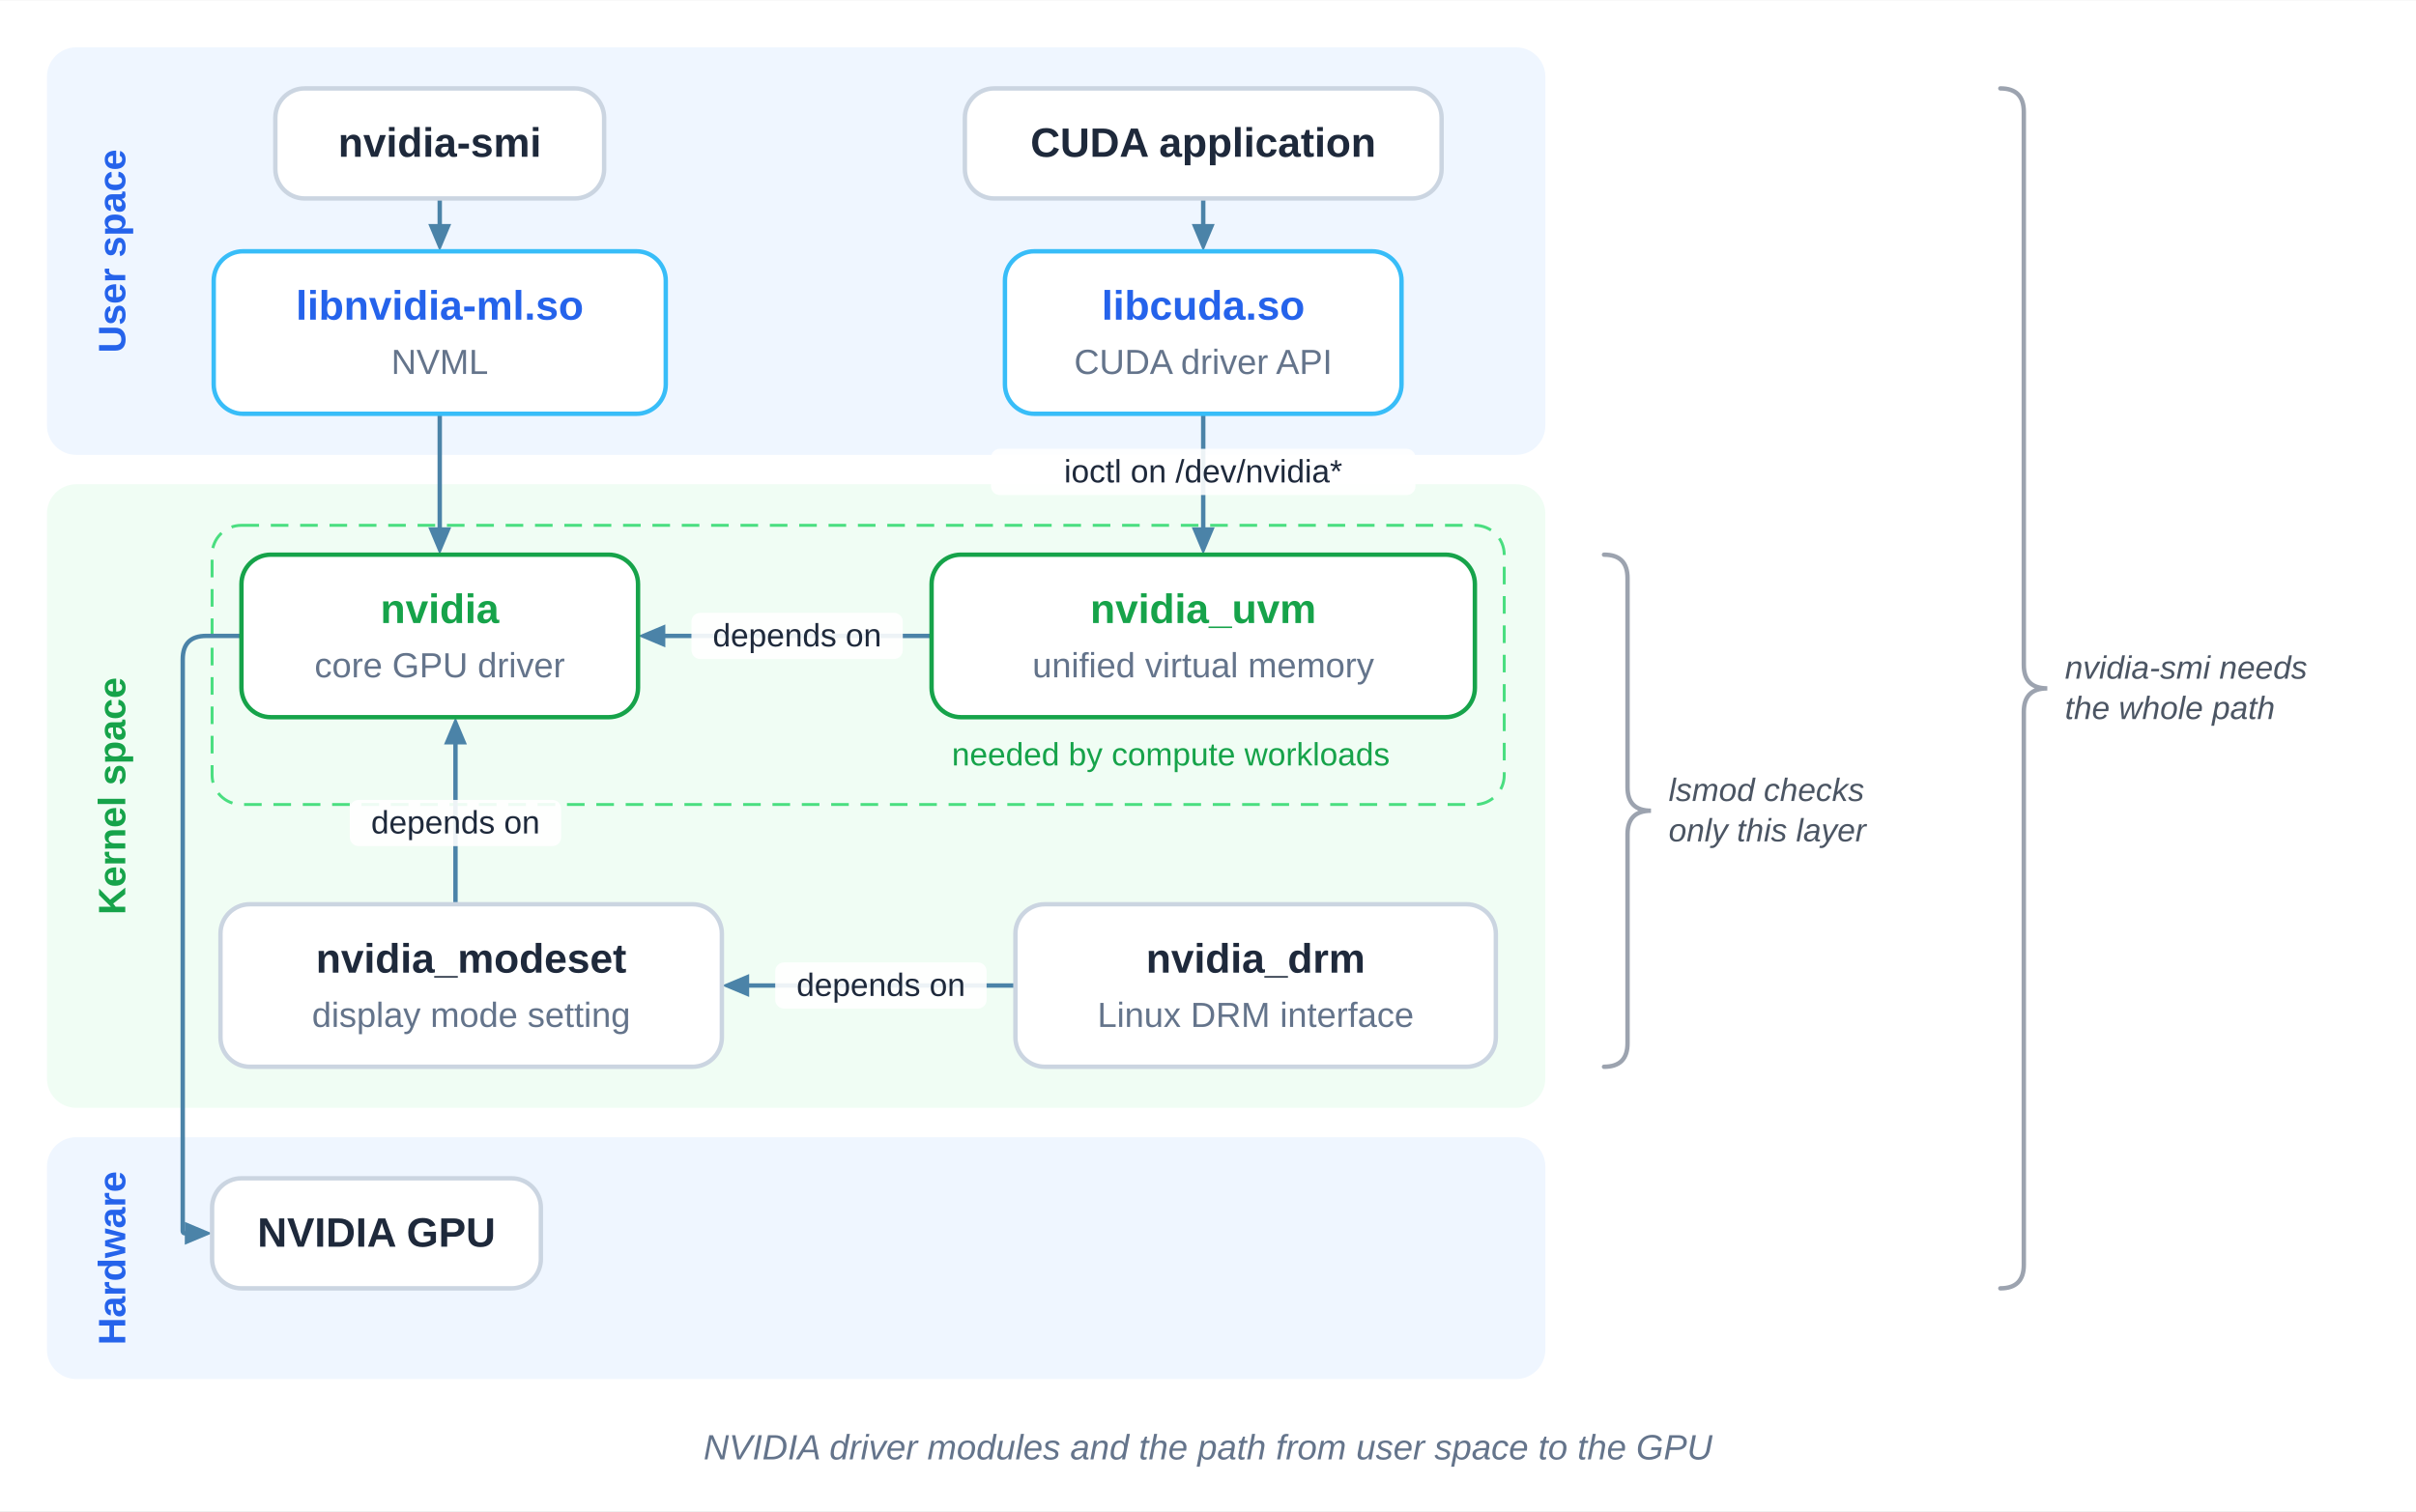
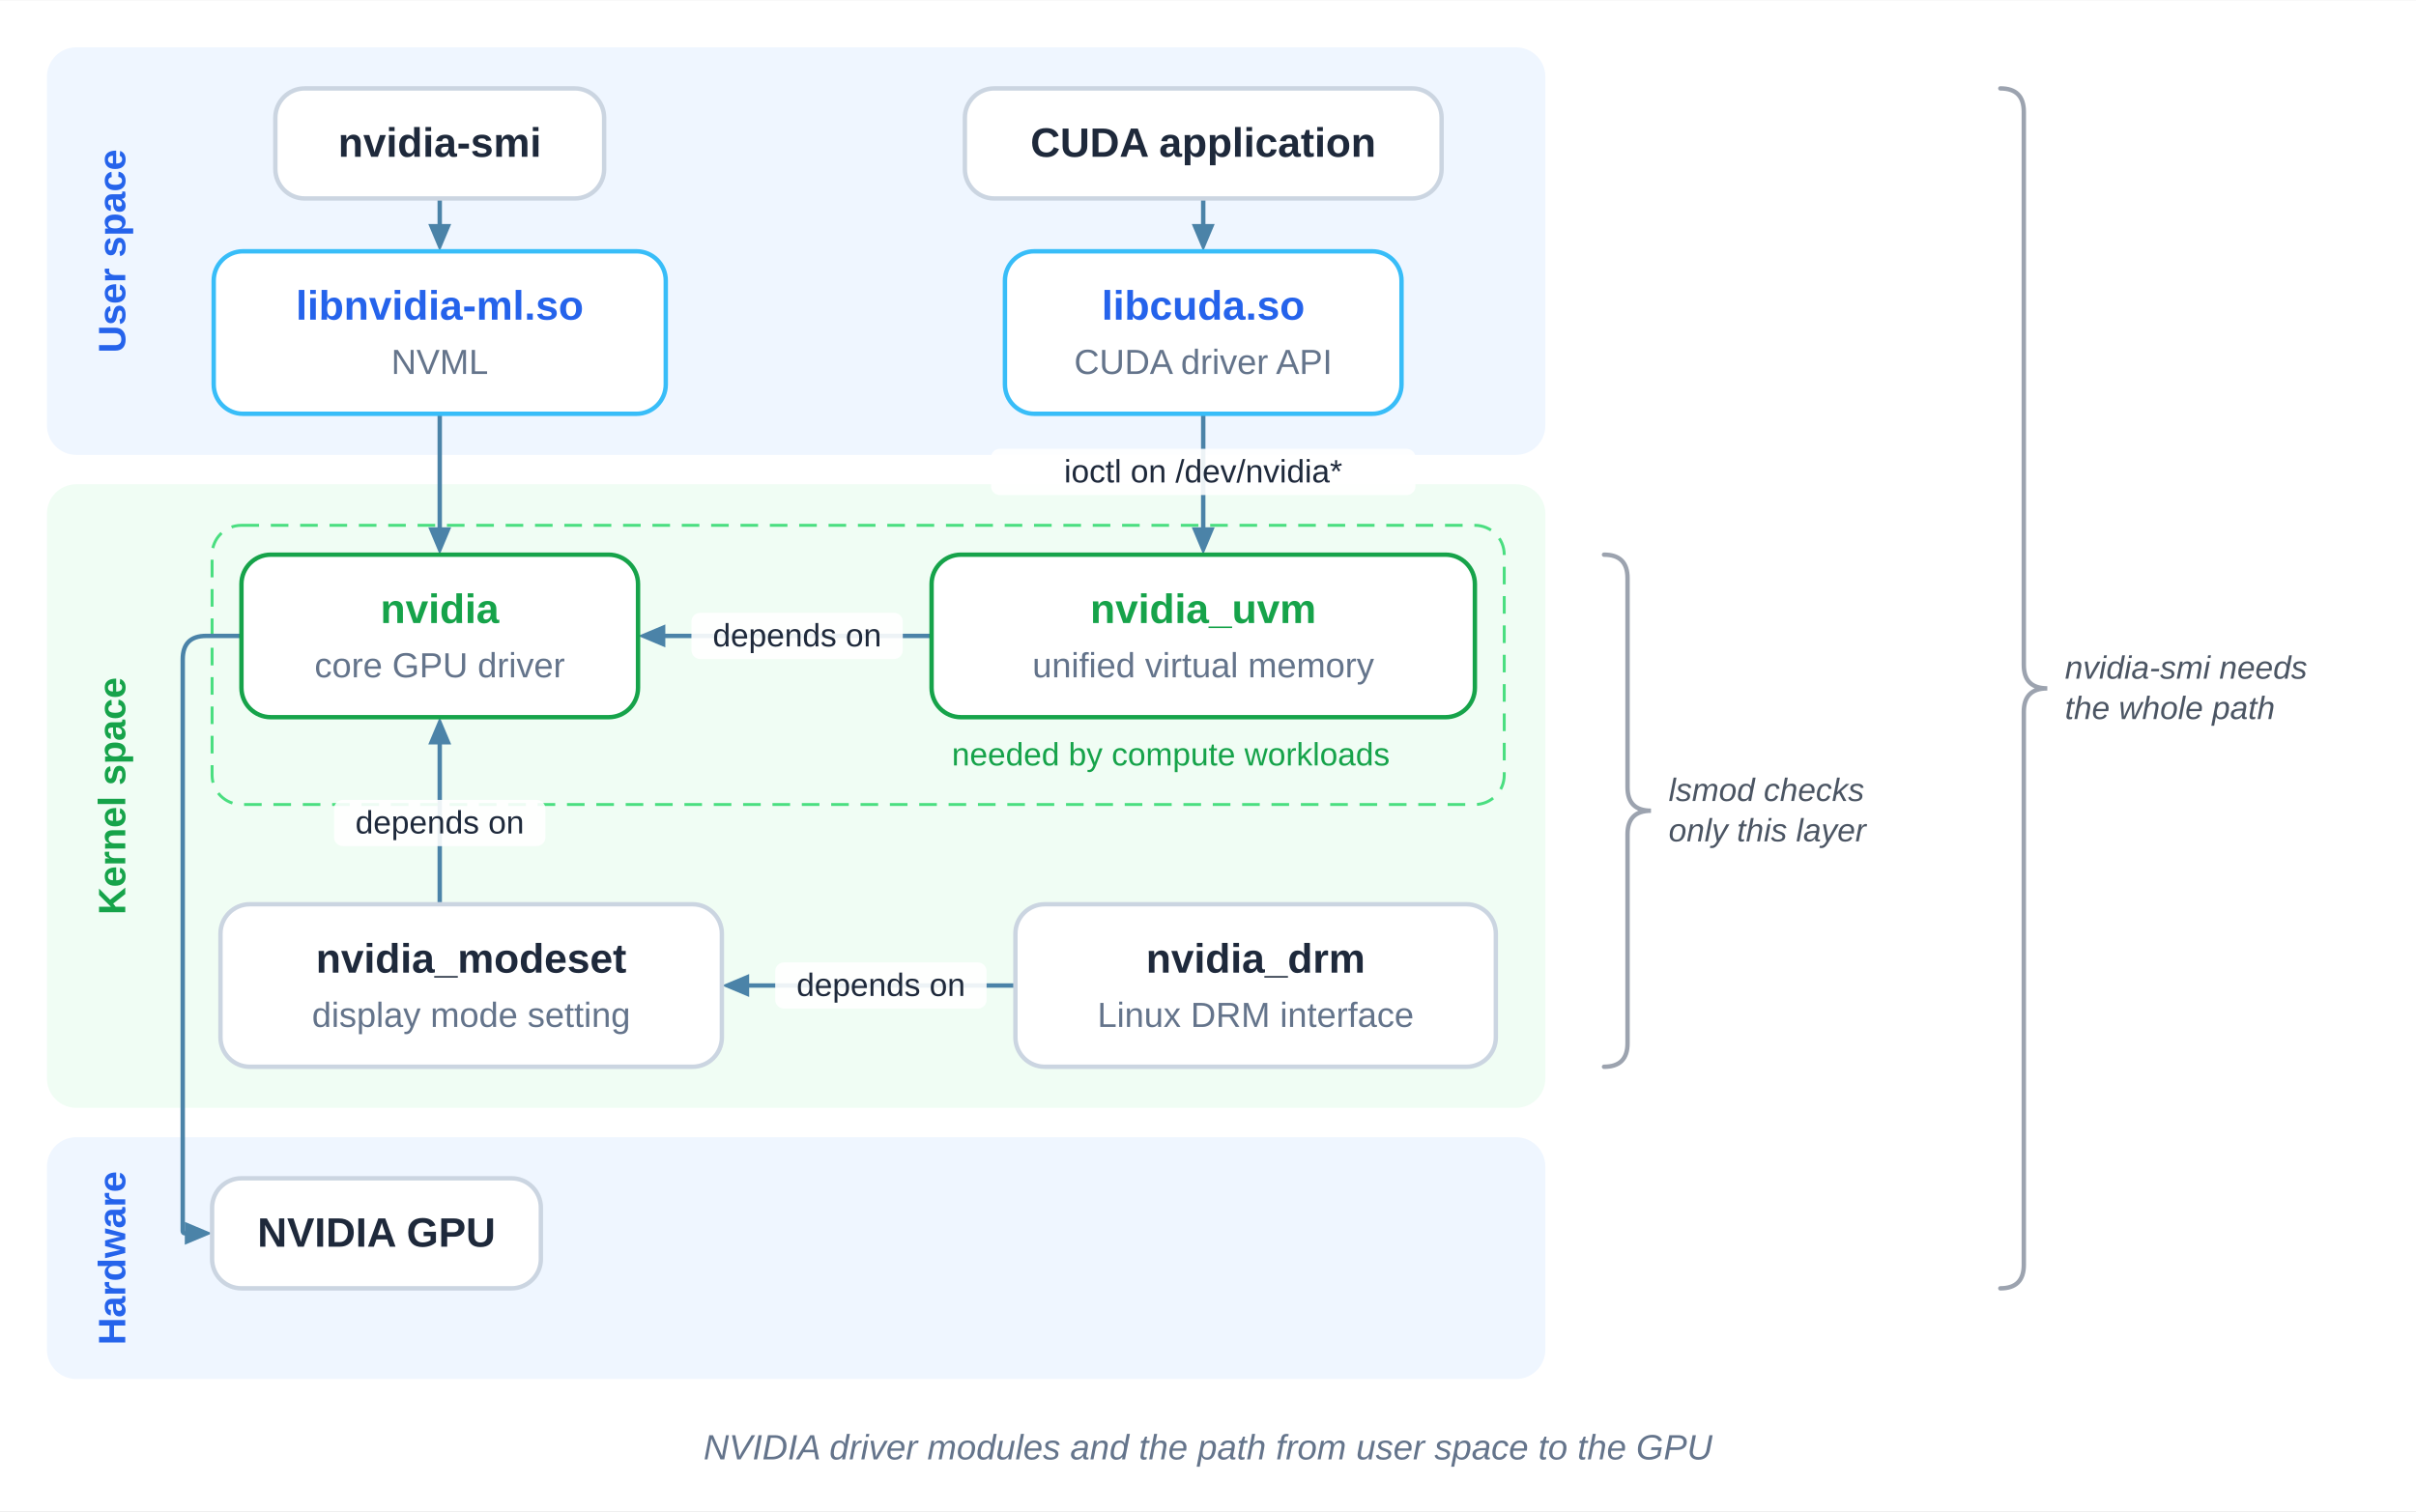
<svg xmlns="http://www.w3.org/2000/svg" width="823" height="515" viewBox="0 0 823.03 514.77" class="predictygraph">
  <rect x="0" y="0" width="823.03" height="514.77" fill="#ffffff" />
  <g class="pdg-groups">
    <g id="user" class="pdg-group space">
      <rect x="16" y="16" width="510.43" height="138.88" rx="10" fill="#eff6ff" stroke="none" stroke-width="1" />
      <text x="42.67" y="85.44" text-anchor="middle" transform="rotate(-90 42.67 85.44)" fill="#2563eb" font-family="&quot;Source Sans 3&quot;, &quot;Source Sans Pro&quot;, Arial, Helvetica, &quot;Liberation Sans&quot;, sans-serif" font-size="13" font-weight="bold" font-style="normal">User space</text>
      <g id="smi_col" class="pdg-group bare">
        <rect x="72.8" y="30" width="154" height="110.88" rx="10" fill="none" stroke="none" stroke-width="1" />
      </g>
      <g id="cuda_col" class="pdg-group bare">
        <rect x="328.69" y="30" width="162.4" height="110.88" rx="10" fill="none" stroke="none" stroke-width="1" />
      </g>
    </g>
    <g id="kernel" class="pdg-group green">
      <rect x="16" y="164.88" width="510.43" height="212.5" rx="10" fill="#f0fdf4" stroke="none" stroke-width="1" />
      <text x="42.67" y="271.13" text-anchor="middle" transform="rotate(-90 42.67 271.13)" fill="#16a34a" font-family="&quot;Source Sans 3&quot;, &quot;Source Sans Pro&quot;, Arial, Helvetica, &quot;Liberation Sans&quot;, sans-serif" font-size="13" font-weight="bold" font-style="normal">Kernel space</text>
      <g id="compute" class="pdg-group compute">
        <rect x="72.25" y="178.88" width="440.18" height="95.13" rx="10" fill="none" stroke="#4ade80" stroke-width="1" stroke-dasharray="6 4" />
        <text x="324.23" y="260.7" text-anchor="start" fill="#16a34a" font-family="&quot;Source Sans 3&quot;, &quot;Source Sans Pro&quot;, Arial, Helvetica, &quot;Liberation Sans&quot;, sans-serif" font-size="11" font-weight="normal" font-style="normal">needed by compute workloads</text>
      </g>
      <g id="display" class="pdg-group bare">
        <rect x="75.11" y="308" width="434.46" height="55.38" rx="10" fill="none" stroke="none" stroke-width="1" />
      </g>
    </g>
    <g id="hw" class="pdg-group space">
      <rect x="16" y="387.38" width="510.43" height="82.4" rx="10" fill="#eff6ff" stroke="none" stroke-width="1" />
      <text x="42.67" y="428.57" text-anchor="middle" transform="rotate(-90 42.67 428.57)" fill="#2563eb" font-family="&quot;Source Sans 3&quot;, &quot;Source Sans Pro&quot;, Arial, Helvetica, &quot;Liberation Sans&quot;, sans-serif" font-size="13" font-weight="bold" font-style="normal">Hardware</text>
    </g>
  </g>
  <g class="pdg-edges">
    <g id="e0" class="pdg-edge">
      <path d="M 149.8 67.5 C 149.8 72.31 149.8 72.31 149.8 77.13" fill="none" stroke="#4b83a8" stroke-linejoin="round" stroke-width="1.5" stroke-linecap="butt" class="pdg-line" />
      <polygon points="149.8,85.5 145.89,76.2 153.71,76.2" fill="#4b83a8" class="pdg-head" />
    </g>
    <g id="e1" class="pdg-edge">
      <path d="M 409.89 67.5 C 409.89 72.31 409.89 72.31 409.89 77.13" fill="none" stroke="#4b83a8" stroke-linejoin="round" stroke-width="1.5" stroke-linecap="butt" class="pdg-line" />
      <polygon points="409.89,85.5 405.98,76.2 413.8,76.2" fill="#4b83a8" class="pdg-head" />
    </g>
    <g id="e2" class="pdg-edge">
      <path d="M 149.8 140.88 C 149.8 160.69 149.8 160.69 149.8 180.5" fill="none" stroke="#4b83a8" stroke-linejoin="round" stroke-width="1.5" stroke-linecap="butt" class="pdg-line" />
      <polygon points="149.8,188.88 145.89,179.57 153.71,179.57" fill="#4b83a8" class="pdg-head" />
    </g>
    <g id="e3" class="pdg-edge">
      <path d="M 409.89 140.88 C 409.89 160.69 409.89 160.69 409.89 180.5" fill="none" stroke="#4b83a8" stroke-linejoin="round" stroke-width="1.5" stroke-linecap="butt" class="pdg-line" />
      <polygon points="409.89,188.88 405.98,179.57 413.8,179.57" fill="#4b83a8" class="pdg-head" />
      <rect x="337.59" y="152.81" width="144.6" height="15.75" rx="3" fill="#ffffff" fill-opacity="0.9" class="pdg-label-bg" />
      <text x="409.89" y="164.26" text-anchor="middle" fill="#1e293b" font-family="&quot;Source Sans 3&quot;, &quot;Source Sans Pro&quot;, Arial, Helvetica, &quot;Liberation Sans&quot;, sans-serif" font-size="11" font-weight="normal" font-style="normal">ioctl on /dev/nvidia*</text>
    </g>
    <g id="e4" class="pdg-edge">
      <path d="M 317.35 216.56 C 271.54 216.56 271.54 216.56 225.72 216.56" fill="none" stroke="#4b83a8" stroke-linejoin="round" stroke-width="1.5" stroke-linecap="butt" class="pdg-line" />
      <polygon points="217.35,216.56 226.65,212.66 226.65,220.47" fill="#4b83a8" class="pdg-head" />
      <rect x="235.54" y="208.69" width="72" height="15.75" rx="3" fill="#ffffff" fill-opacity="0.9" class="pdg-label-bg" />
      <text x="271.54" y="220.14" text-anchor="middle" fill="#1e293b" font-family="&quot;Source Sans 3&quot;, &quot;Source Sans Pro&quot;, Arial, Helvetica, &quot;Liberation Sans&quot;, sans-serif" font-size="11" font-weight="normal" font-style="normal">depends on</text>
    </g>
    <g id="e5" class="pdg-edge">
-       <path d="M 155.16 308 C 155.16 280.31 155.16 280.31 155.16 252.62" fill="none" stroke="#4b83a8" stroke-linejoin="round" stroke-width="1.5" stroke-linecap="butt" class="pdg-line" />
-       <polygon points="155.16,244.25 159.06,253.55 151.25,253.55" fill="#4b83a8" class="pdg-head" />
-       <rect x="119.16" y="272.44" width="72" height="15.75" rx="3" fill="#ffffff" fill-opacity="0.9" class="pdg-label-bg" />
-       <text x="155.16" y="283.88" text-anchor="middle" fill="#1e293b" font-family="&quot;Source Sans 3&quot;, &quot;Source Sans Pro&quot;, Arial, Helvetica, &quot;Liberation Sans&quot;, sans-serif" font-size="11" font-weight="normal" font-style="normal">depends on</text>
+       <path d="M 149.8 308 C 149.8 280.31 149.8 280.31 149.8 252.62" fill="none" stroke="#4b83a8" stroke-linejoin="round" stroke-width="1.5" stroke-linecap="butt" class="pdg-line" />
+       <polygon points="149.8,244.25 153.71,253.55 145.89,253.55" fill="#4b83a8" class="pdg-head" />
+       <rect x="113.8" y="272.44" width="72" height="15.75" rx="3" fill="#ffffff" fill-opacity="0.9" class="pdg-label-bg" />
+       <text x="149.8" y="283.88" text-anchor="middle" fill="#1e293b" font-family="&quot;Source Sans 3&quot;, &quot;Source Sans Pro&quot;, Arial, Helvetica, &quot;Liberation Sans&quot;, sans-serif" font-size="11" font-weight="normal" font-style="normal">depends on</text>
    </g>
    <g id="e6" class="pdg-edge">
      <path d="M 345.91 335.69 C 300.09 335.69 300.09 335.69 254.28 335.69" fill="none" stroke="#4b83a8" stroke-linejoin="round" stroke-width="1.5" stroke-linecap="butt" class="pdg-line" />
      <polygon points="245.91,335.69 255.21,331.78 255.21,339.59" fill="#4b83a8" class="pdg-head" />
      <rect x="264.09" y="327.81" width="72" height="15.75" rx="3" fill="#ffffff" fill-opacity="0.9" class="pdg-label-bg" />
      <text x="300.09" y="339.26" text-anchor="middle" fill="#1e293b" font-family="&quot;Source Sans 3&quot;, &quot;Source Sans Pro&quot;, Arial, Helvetica, &quot;Liberation Sans&quot;, sans-serif" font-size="11" font-weight="normal" font-style="normal">depends on</text>
    </g>
    <g id="e7" class="pdg-edge">
      <path d="M 82.25 216.56 L 70.25 216.56 Q 62.25 216.56 62.25 224.56 L 62.25 419.31 Q 62.25 420.13 63.06 420.13 L 63.88 420.13" fill="none" stroke="#4b83a8" stroke-linejoin="round" stroke-width="1.5" stroke-linecap="butt" class="pdg-line" />
      <polygon points="72.25,420.13 62.95,424.03 62.95,416.22" fill="#4b83a8" class="pdg-head" />
    </g>
  </g>
  <g class="pdg-nodes">
    <g id="smi" class="pdg-node plain">
      <rect x="93.8" y="30" width="112" height="37.5" rx="10" fill="#ffffff" stroke="#cbd5e1" stroke-width="1.5" />
      <text x="149.8" y="53.3" text-anchor="middle" fill="#1e293b" font-family="&quot;Source Sans 3&quot;, &quot;Source Sans Pro&quot;, Arial, Helvetica, &quot;Liberation Sans&quot;, sans-serif" font-size="14" font-weight="600" font-style="normal">nvidia-smi</text>
    </g>
    <g id="nvml" class="pdg-node blue">
      <rect x="72.8" y="85.5" width="154" height="55.38" rx="10" fill="#ffffff" stroke="#38bdf8" stroke-width="1.5" />
      <text x="149.8" y="108.8" text-anchor="middle" fill="#2563eb" font-family="&quot;Source Sans 3&quot;, &quot;Source Sans Pro&quot;, Arial, Helvetica, &quot;Liberation Sans&quot;, sans-serif" font-size="14" font-weight="600" font-style="normal">libnvidia-ml.so</text>
      <text x="149.8" y="127.31" text-anchor="middle" fill="#64748b" font-family="&quot;Source Sans 3&quot;, &quot;Source Sans Pro&quot;, Arial, Helvetica, &quot;Liberation Sans&quot;, sans-serif" font-size="11.9" font-weight="normal" font-style="normal">NVML</text>
    </g>
    <g id="app" class="pdg-node plain">
      <rect x="328.69" y="30" width="162.4" height="37.5" rx="10" fill="#ffffff" stroke="#cbd5e1" stroke-width="1.5" />
      <text x="409.89" y="53.3" text-anchor="middle" fill="#1e293b" font-family="&quot;Source Sans 3&quot;, &quot;Source Sans Pro&quot;, Arial, Helvetica, &quot;Liberation Sans&quot;, sans-serif" font-size="14" font-weight="600" font-style="normal">CUDA application</text>
    </g>
    <g id="libcuda" class="pdg-node blue">
      <rect x="342.34" y="85.5" width="135.1" height="55.38" rx="10" fill="#ffffff" stroke="#38bdf8" stroke-width="1.5" />
      <text x="409.89" y="108.8" text-anchor="middle" fill="#2563eb" font-family="&quot;Source Sans 3&quot;, &quot;Source Sans Pro&quot;, Arial, Helvetica, &quot;Liberation Sans&quot;, sans-serif" font-size="14" font-weight="600" font-style="normal">libcuda.so</text>
      <text x="409.89" y="127.31" text-anchor="middle" fill="#64748b" font-family="&quot;Source Sans 3&quot;, &quot;Source Sans Pro&quot;, Arial, Helvetica, &quot;Liberation Sans&quot;, sans-serif" font-size="11.9" font-weight="normal" font-style="normal">CUDA driver API</text>
    </g>
    <g id="nvidia" class="pdg-node green">
      <rect x="82.25" y="188.88" width="135.1" height="55.38" rx="10" fill="#ffffff" stroke="#16a34a" stroke-width="1.5" />
      <text x="149.8" y="212.18" text-anchor="middle" fill="#16a34a" font-family="&quot;Source Sans 3&quot;, &quot;Source Sans Pro&quot;, Arial, Helvetica, &quot;Liberation Sans&quot;, sans-serif" font-size="14" font-weight="600" font-style="normal">nvidia</text>
      <text x="149.8" y="230.68" text-anchor="middle" fill="#64748b" font-family="&quot;Source Sans 3&quot;, &quot;Source Sans Pro&quot;, Arial, Helvetica, &quot;Liberation Sans&quot;, sans-serif" font-size="11.9" font-weight="normal" font-style="normal">core GPU driver</text>
    </g>
    <g id="uvm" class="pdg-node green">
      <rect x="317.35" y="188.88" width="185.08" height="55.38" rx="10" fill="#ffffff" stroke="#16a34a" stroke-width="1.5" />
      <text x="409.89" y="212.18" text-anchor="middle" fill="#16a34a" font-family="&quot;Source Sans 3&quot;, &quot;Source Sans Pro&quot;, Arial, Helvetica, &quot;Liberation Sans&quot;, sans-serif" font-size="14" font-weight="600" font-style="normal">nvidia_uvm</text>
      <text x="409.89" y="230.68" text-anchor="middle" fill="#64748b" font-family="&quot;Source Sans 3&quot;, &quot;Source Sans Pro&quot;, Arial, Helvetica, &quot;Liberation Sans&quot;, sans-serif" font-size="11.9" font-weight="normal" font-style="normal">unified virtual memory</text>
    </g>
    <g id="modeset" class="pdg-node plain">
      <rect x="75.11" y="308" width="170.8" height="55.38" rx="10" fill="#ffffff" stroke="#cbd5e1" stroke-width="1.5" />
      <text x="160.51" y="331.3" text-anchor="middle" fill="#1e293b" font-family="&quot;Source Sans 3&quot;, &quot;Source Sans Pro&quot;, Arial, Helvetica, &quot;Liberation Sans&quot;, sans-serif" font-size="14" font-weight="600" font-style="normal">nvidia_modeset</text>
      <text x="160.51" y="349.81" text-anchor="middle" fill="#64748b" font-family="&quot;Source Sans 3&quot;, &quot;Source Sans Pro&quot;, Arial, Helvetica, &quot;Liberation Sans&quot;, sans-serif" font-size="11.9" font-weight="normal" font-style="normal">display mode setting</text>
    </g>
    <g id="drm" class="pdg-node plain">
      <rect x="345.91" y="308" width="163.66" height="55.38" rx="10" fill="#ffffff" stroke="#cbd5e1" stroke-width="1.5" />
      <text x="427.74" y="331.3" text-anchor="middle" fill="#1e293b" font-family="&quot;Source Sans 3&quot;, &quot;Source Sans Pro&quot;, Arial, Helvetica, &quot;Liberation Sans&quot;, sans-serif" font-size="14" font-weight="600" font-style="normal">nvidia_drm</text>
      <text x="427.74" y="349.81" text-anchor="middle" fill="#64748b" font-family="&quot;Source Sans 3&quot;, &quot;Source Sans Pro&quot;, Arial, Helvetica, &quot;Liberation Sans&quot;, sans-serif" font-size="11.9" font-weight="normal" font-style="normal">Linux DRM interface</text>
    </g>
    <g id="gpu" class="pdg-node plain">
      <rect x="72.25" y="401.38" width="112" height="37.5" rx="10" fill="#ffffff" stroke="#cbd5e1" stroke-width="1.5" />
      <text x="128.25" y="424.68" text-anchor="middle" fill="#1e293b" font-family="&quot;Source Sans 3&quot;, &quot;Source Sans Pro&quot;, Arial, Helvetica, &quot;Liberation Sans&quot;, sans-serif" font-size="14" font-weight="600" font-style="normal">NVIDIA GPU</text>
    </g>
  </g>
  <g class="pdg-brackets">
    <g class="pdg-bracket">
      <path d="M 546.43 188.88 Q 554.43 188.88 554.43 196.88 L 554.43 268.13 Q 554.43 276.13 562.43 276.13 Q 554.43 276.13 554.43 284.13 L 554.43 355.38 Q 554.43 363.38 546.43 363.38" fill="none" stroke="#9ca3af" stroke-width="1.5" stroke-linecap="round" class="pdg-bracket-line" />
      <text x="568.43" y="272.82" text-anchor="start" fill="#4b5563" font-family="&quot;Source Sans 3&quot;, &quot;Source Sans Pro&quot;, Arial, Helvetica, &quot;Liberation Sans&quot;, sans-serif" font-size="11" font-weight="normal" font-style="italic">lsmod checks</text>
      <text x="568.43" y="286.57" text-anchor="start" fill="#4b5563" font-family="&quot;Source Sans 3&quot;, &quot;Source Sans Pro&quot;, Arial, Helvetica, &quot;Liberation Sans&quot;, sans-serif" font-size="11" font-weight="normal" font-style="italic">only this layer</text>
    </g>
    <g class="pdg-bracket">
      <path d="M 681.43 30 Q 689.43 30 689.43 38 L 689.43 226.44 Q 689.43 234.44 697.43 234.44 Q 689.43 234.44 689.43 242.44 L 689.43 430.88 Q 689.43 438.88 681.43 438.88" fill="none" stroke="#9ca3af" stroke-width="1.5" stroke-linecap="round" class="pdg-bracket-line" />
      <text x="703.43" y="231.14" text-anchor="start" fill="#4b5563" font-family="&quot;Source Sans 3&quot;, &quot;Source Sans Pro&quot;, Arial, Helvetica, &quot;Liberation Sans&quot;, sans-serif" font-size="11" font-weight="normal" font-style="italic">nvidia-smi needs</text>
      <text x="703.43" y="244.89" text-anchor="start" fill="#4b5563" font-family="&quot;Source Sans 3&quot;, &quot;Source Sans Pro&quot;, Arial, Helvetica, &quot;Liberation Sans&quot;, sans-serif" font-size="11" font-weight="normal" font-style="italic">the whole path</text>
    </g>
  </g>
  <g class="pdg-caption">
    <text x="411.51" y="497.17" text-anchor="middle" fill="#64748b" font-family="&quot;Source Sans 3&quot;, &quot;Source Sans Pro&quot;, Arial, Helvetica, &quot;Liberation Sans&quot;, sans-serif" font-size="12" font-weight="normal" font-style="italic">NVIDIA driver modules and the path from user space to the GPU</text>
  </g>
</svg>
